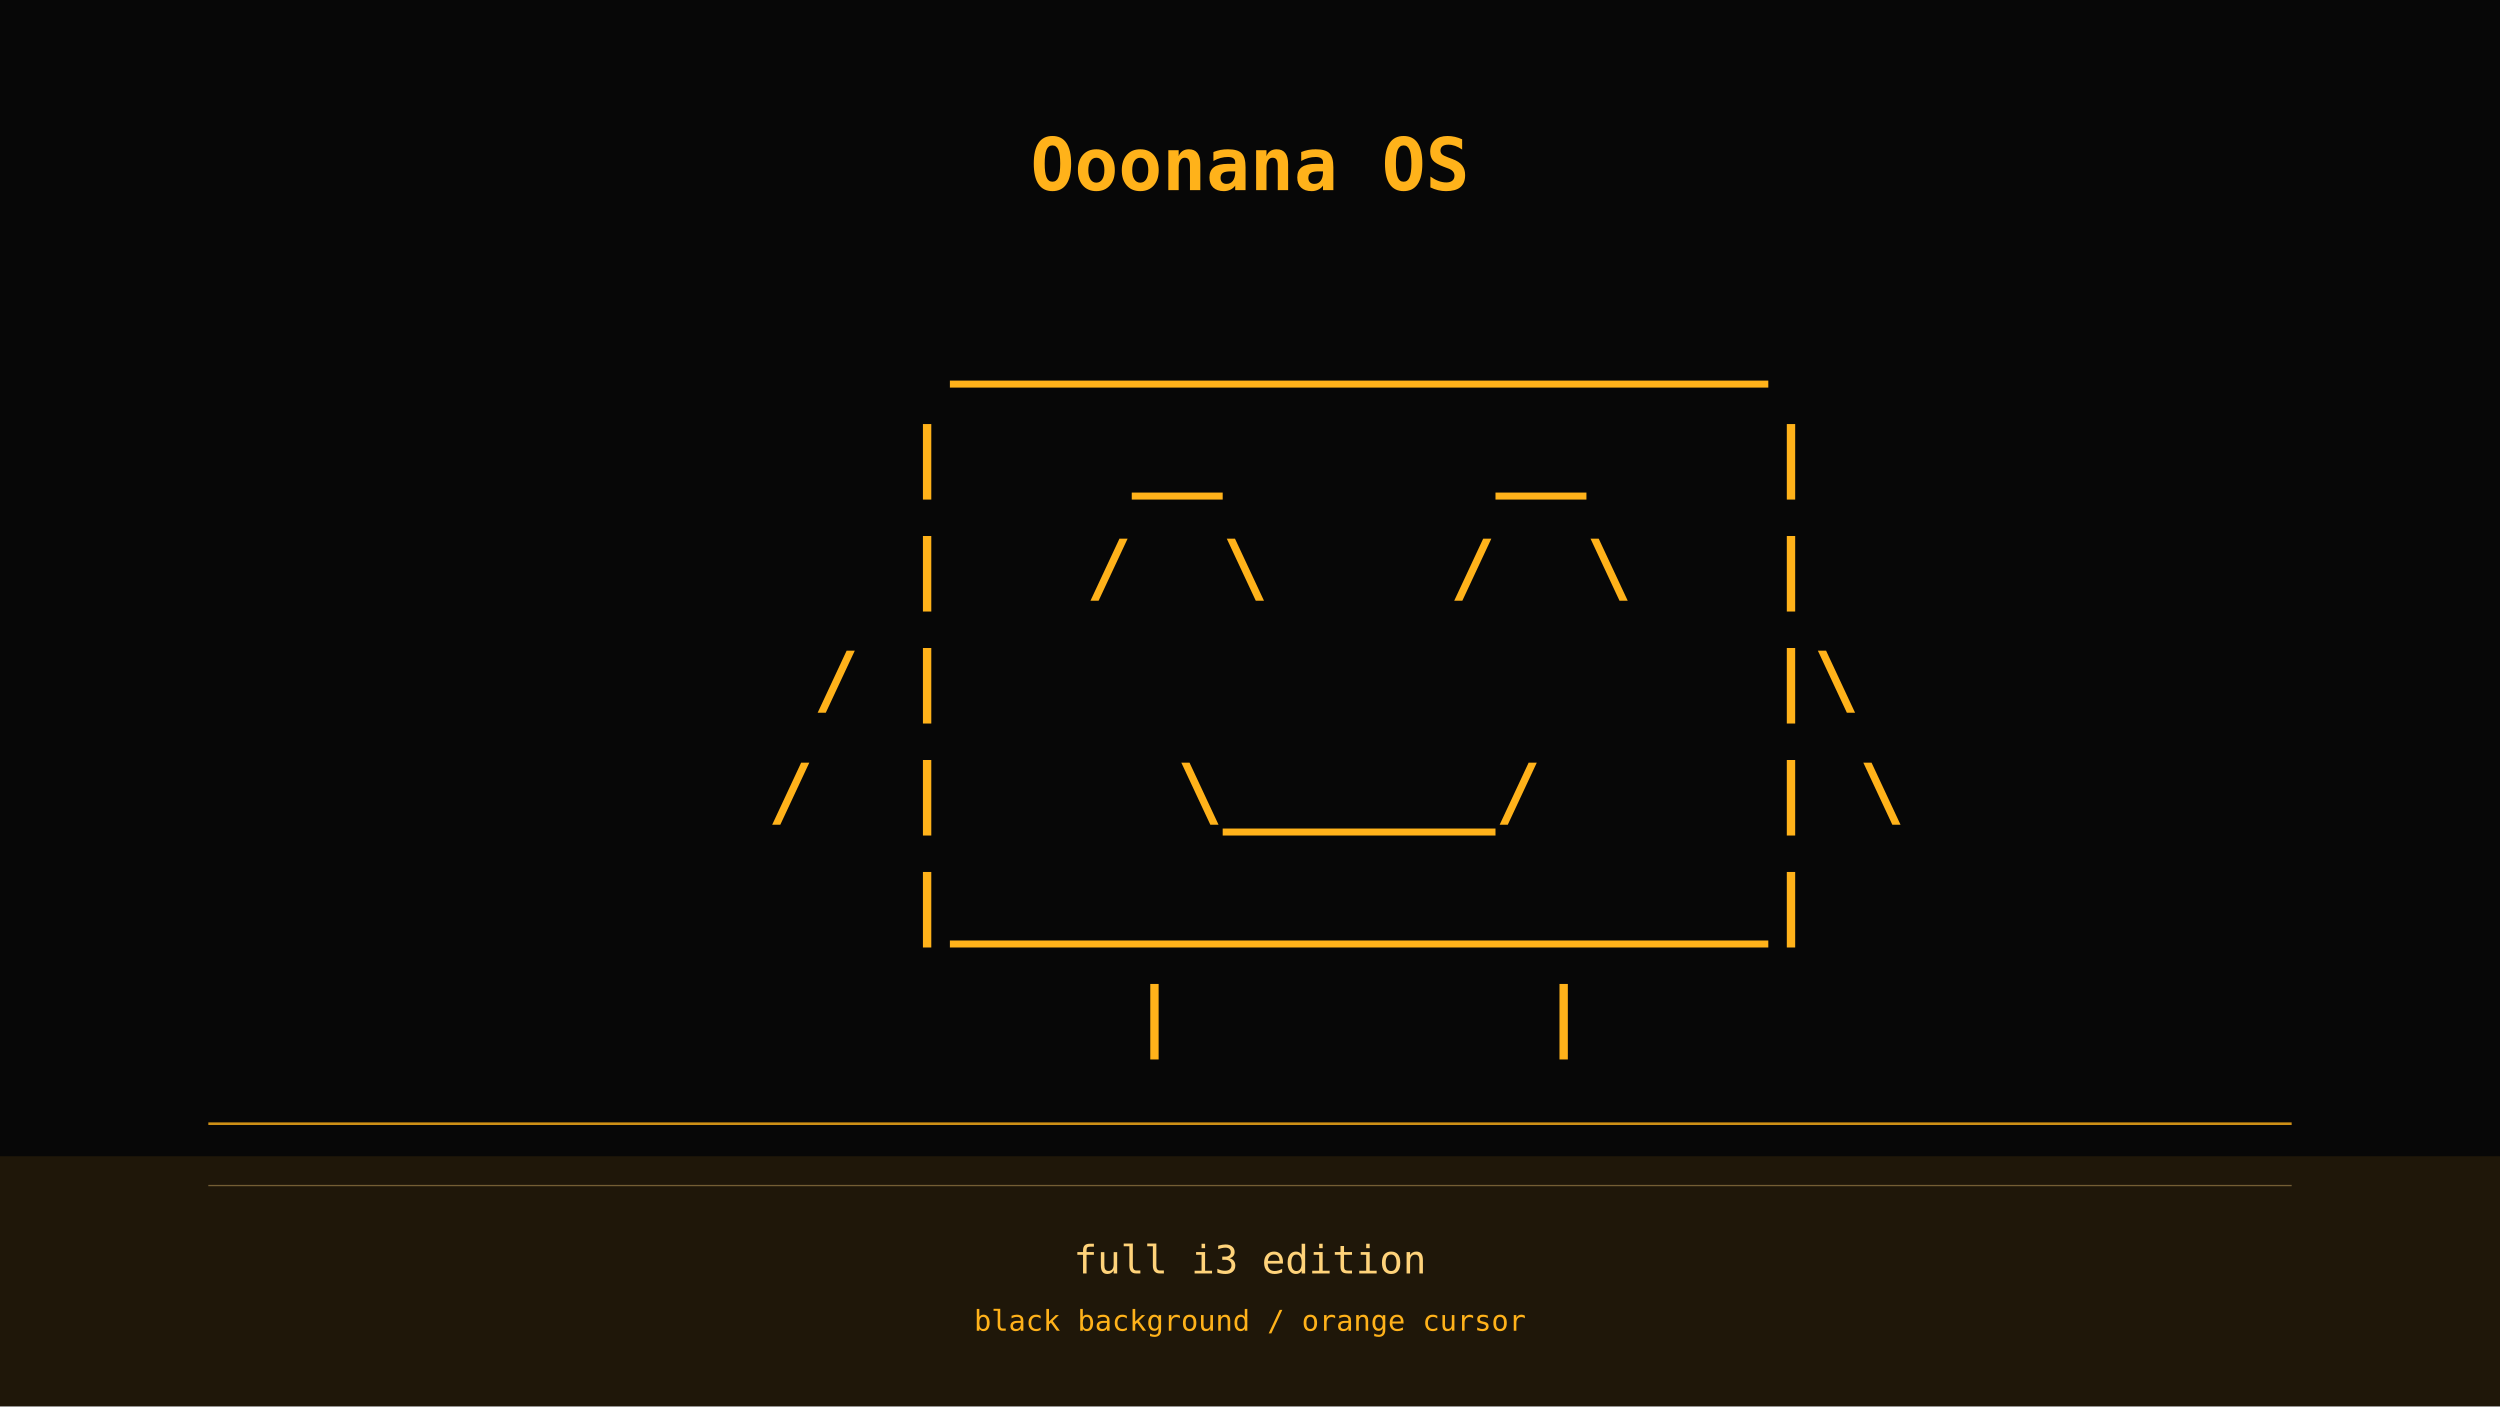
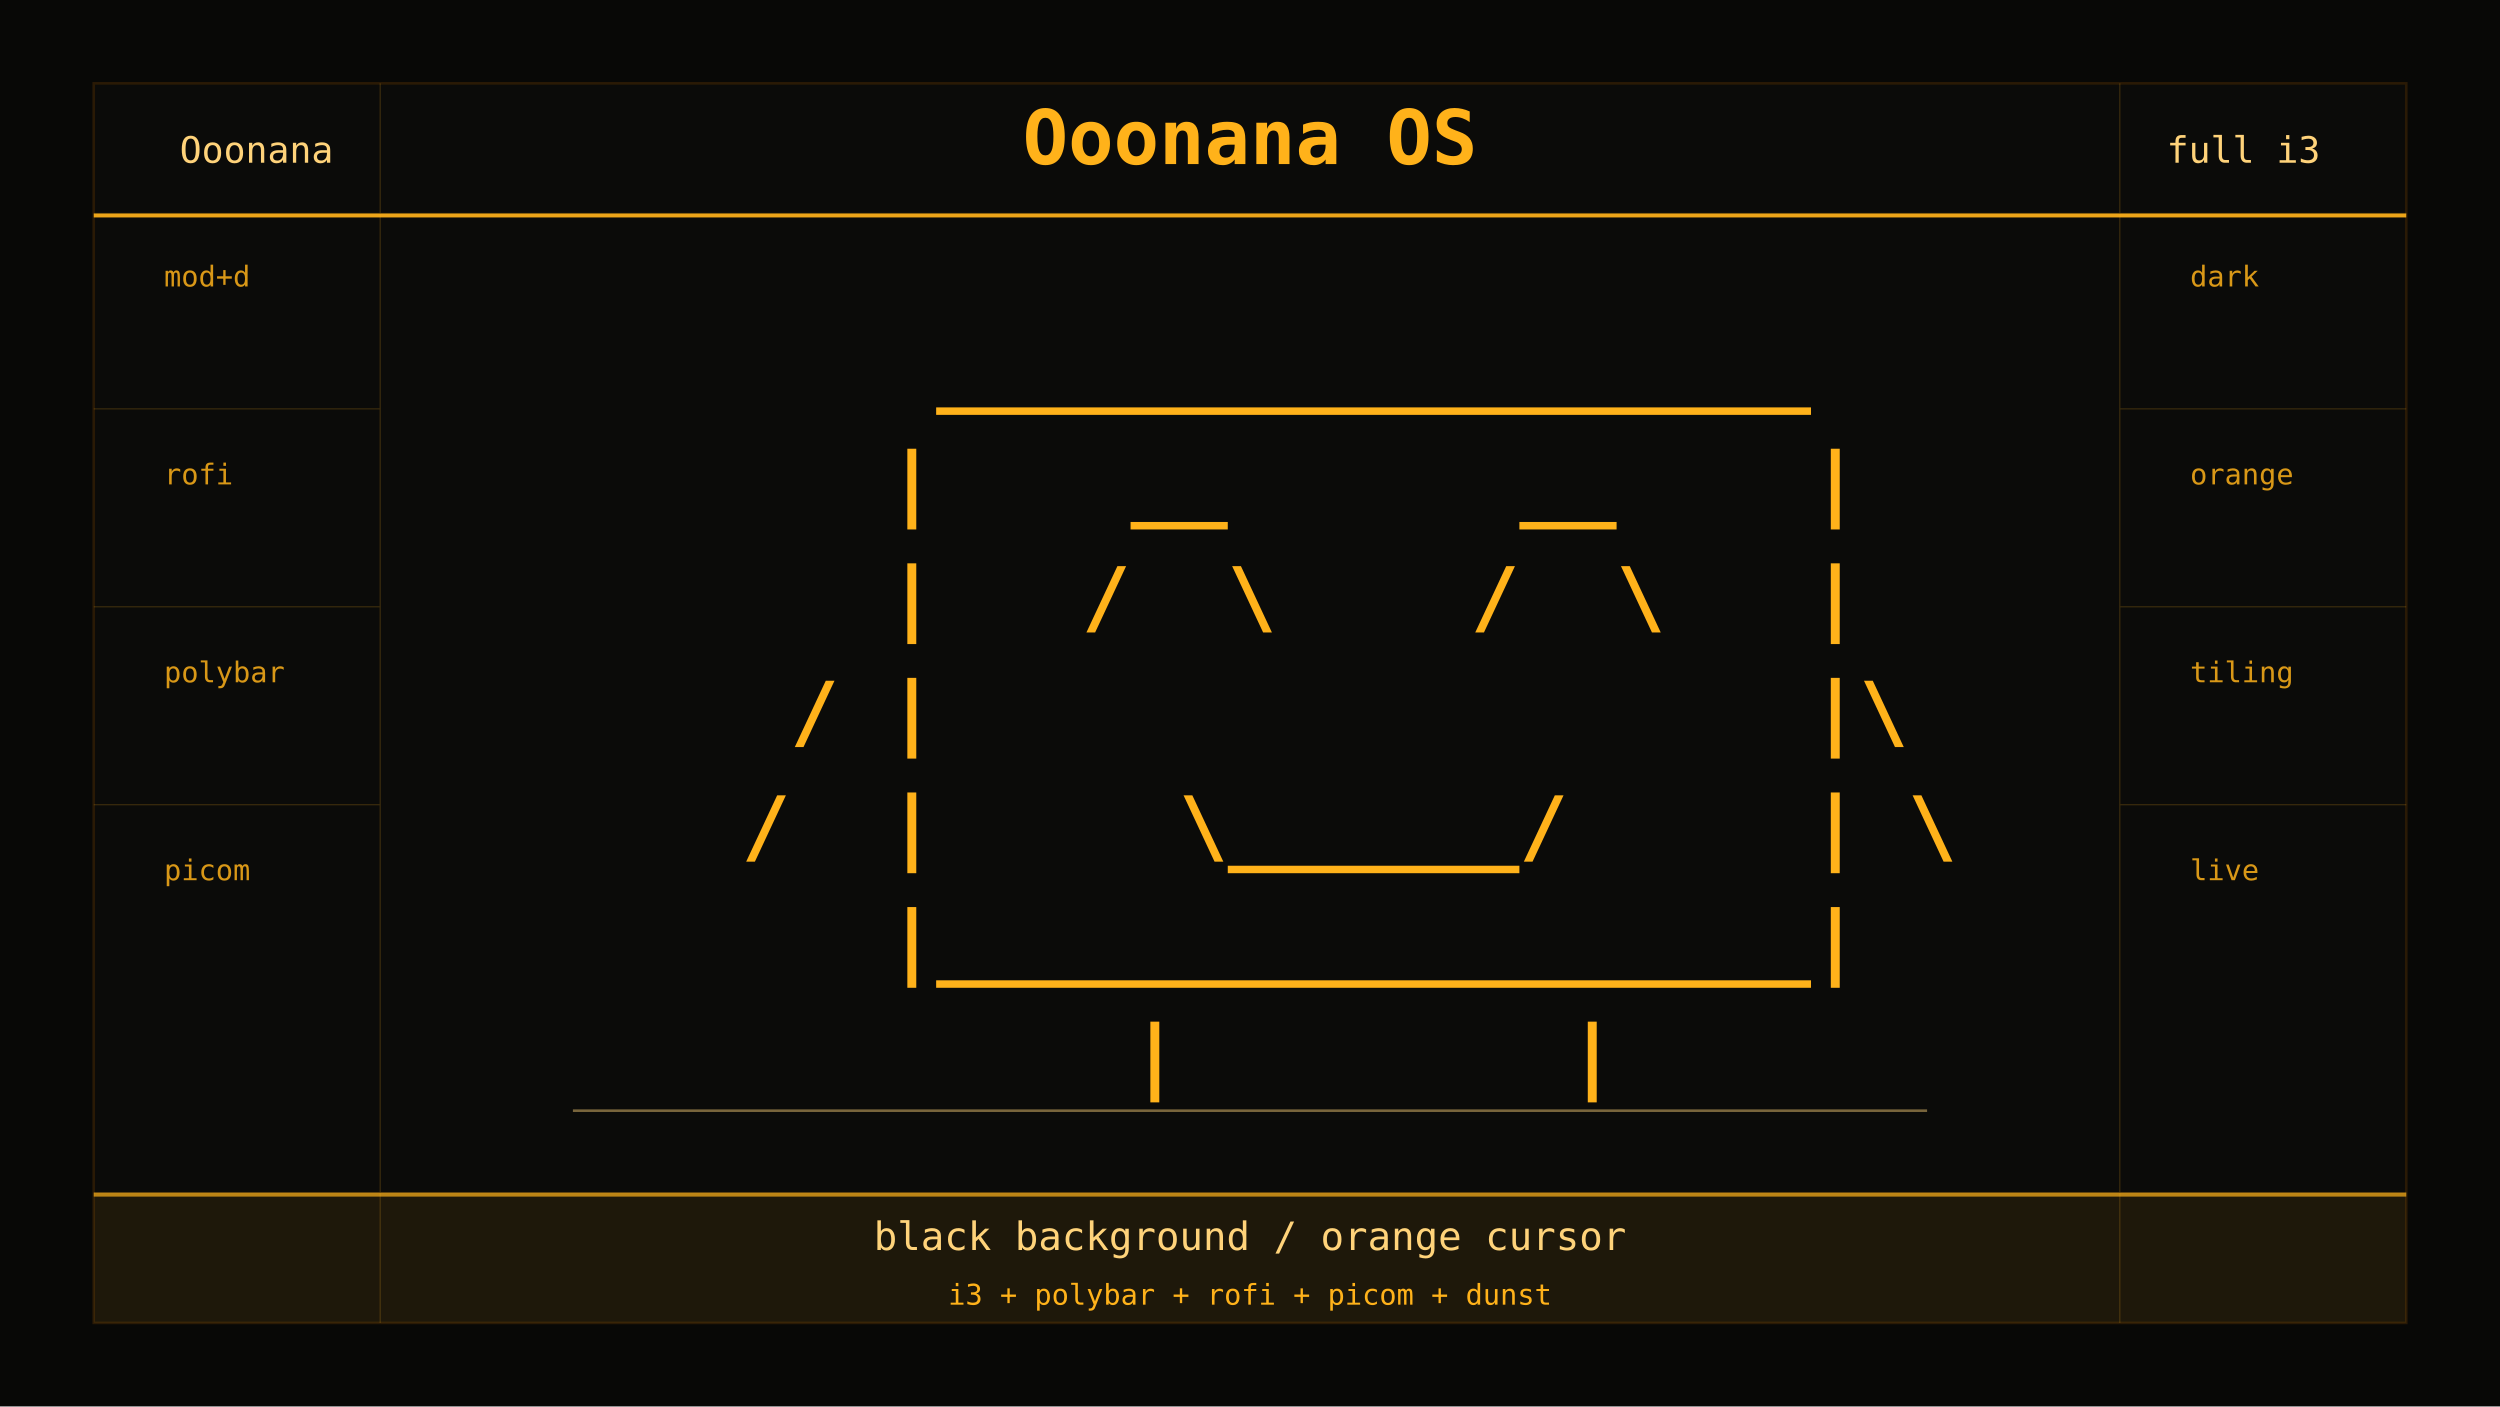
<svg xmlns="http://www.w3.org/2000/svg" viewBox="0 0 1920 1080" role="img" aria-labelledby="title desc">
  <rect id="ooonana-wallpaper" width="1920" height="1080" fill="#050505" />
-   <rect x="0" y="0" width="1920" height="1080" fill="#070707" />
-   <rect id="ooonana-horizon" x="0" y="888" width="1920" height="192" fill="#ffb21a" opacity="0.10" />
-   <rect x="160" y="862" width="1600" height="2" fill="#ffb21a" opacity="0.80" />
-   <rect x="160" y="910" width="1600" height="1" fill="#ffd37a" opacity="0.38" />
-   <text x="960" y="146" text-anchor="middle" fill="#ffb21a" font-family="monospace" font-size="56" font-weight="700">Ooonana OS</text>
-   <g id="ooonana-face" fill="#ffb21a" font-family="monospace" font-size="58" font-weight="700" xml:space="preserve">
-     <text class="ooonana-ascii" x="520" y="284">
-       <tspan x="520" dy="0">      __________________</tspan>
-       <tspan x="520" dy="86">     |    __      __    |</tspan>
-       <tspan x="520" dy="86">     |   /  \    /  \   |</tspan>
-       <tspan x="520" dy="86">   / |                  |\</tspan>
-       <tspan x="520" dy="86">  /  |     \______/     | \</tspan>
-       <tspan x="520" dy="86">     |__________________|</tspan>
-       <tspan x="520" dy="86">          |        |</tspan>
+   <rect x="0" y="0" width="1920" height="1080" fill="#080806" />
+   <rect x="72" y="64" width="1776" height="952" fill="#0b0b09" stroke="#2a1a05" stroke-width="2" />
+   <g id="ooonana-panel-grid" stroke="#ffb21a" stroke-width="1" opacity="0.18">
+     <path d="M72 164H1848" />
+     <path d="M72 916H1848" />
+     <path d="M292 64V1016" />
+     <path d="M1628 64V1016" />
+     <path d="M72 314H292" />
+     <path d="M72 466H292" />
+     <path d="M72 618H292" />
+     <path d="M1628 314H1848" />
+     <path d="M1628 466H1848" />
+     <path d="M1628 618H1848" />
+   </g>
+   <rect id="ooonana-horizon" x="72" y="916" width="1776" height="100" fill="#ffb21a" opacity="0.08" />
+   <rect x="72" y="164" width="1776" height="3" fill="#ffb21a" opacity="0.92" />
+   <rect x="72" y="916" width="1776" height="3" fill="#ffb21a" opacity="0.70" />
+   <text x="138" y="125" fill="#ffd37a" font-family="monospace" font-size="28">Ooonana</text>
+   <text x="960" y="126" text-anchor="middle" fill="#ffb21a" font-family="monospace" font-size="58" font-weight="700">Ooonana OS</text>
+   <text x="1782" y="125" text-anchor="end" fill="#ffd37a" font-family="monospace" font-size="28">full i3</text>
+   <g fill="#ffb21a" font-family="monospace" font-size="22" opacity="0.84">
+     <text x="126" y="220">mod+d</text>
+     <text x="126" y="372">rofi</text>
+     <text x="126" y="524">polybar</text>
+     <text x="126" y="676">picom</text>
+     <text x="1682" y="220">dark</text>
+     <text x="1682" y="372">orange</text>
+     <text x="1682" y="524">tiling</text>
+     <text x="1682" y="676">live</text>
+   </g>
+   <g id="ooonana-face" fill="#ffb21a" font-family="monospace" font-size="62" font-weight="700" xml:space="preserve">
+     <text class="ooonana-ascii" x="495" y="304">
+       <tspan x="495" dy="0">      __________________</tspan>
+       <tspan x="495" dy="88">     |    __      __    |</tspan>
+       <tspan x="495" dy="88">     |   /  \    /  \   |</tspan>
+       <tspan x="495" dy="88">   / |                  |\</tspan>
+       <tspan x="495" dy="88">  /  |     \______/     | \</tspan>
+       <tspan x="495" dy="88">     |__________________|</tspan>
+       <tspan x="495" dy="88">          |        |</tspan>
    </text>
  </g>
-   <text x="960" y="978" text-anchor="middle" fill="#ffd37a" font-family="monospace" font-size="30">full i3 edition</text>
-   <text x="960" y="1022" text-anchor="middle" fill="#ffb21a" font-family="monospace" font-size="22">black background / orange cursor</text>
+   <rect x="440" y="852" width="1040" height="2" fill="#ffd37a" opacity="0.45" />
+   <text x="960" y="960" text-anchor="middle" fill="#ffd37a" font-family="monospace" font-size="30">black background / orange cursor</text>
+   <text x="960" y="1002" text-anchor="middle" fill="#ffb21a" font-family="monospace" font-size="22">i3 + polybar + rofi + picom + dunst</text>
</svg>
